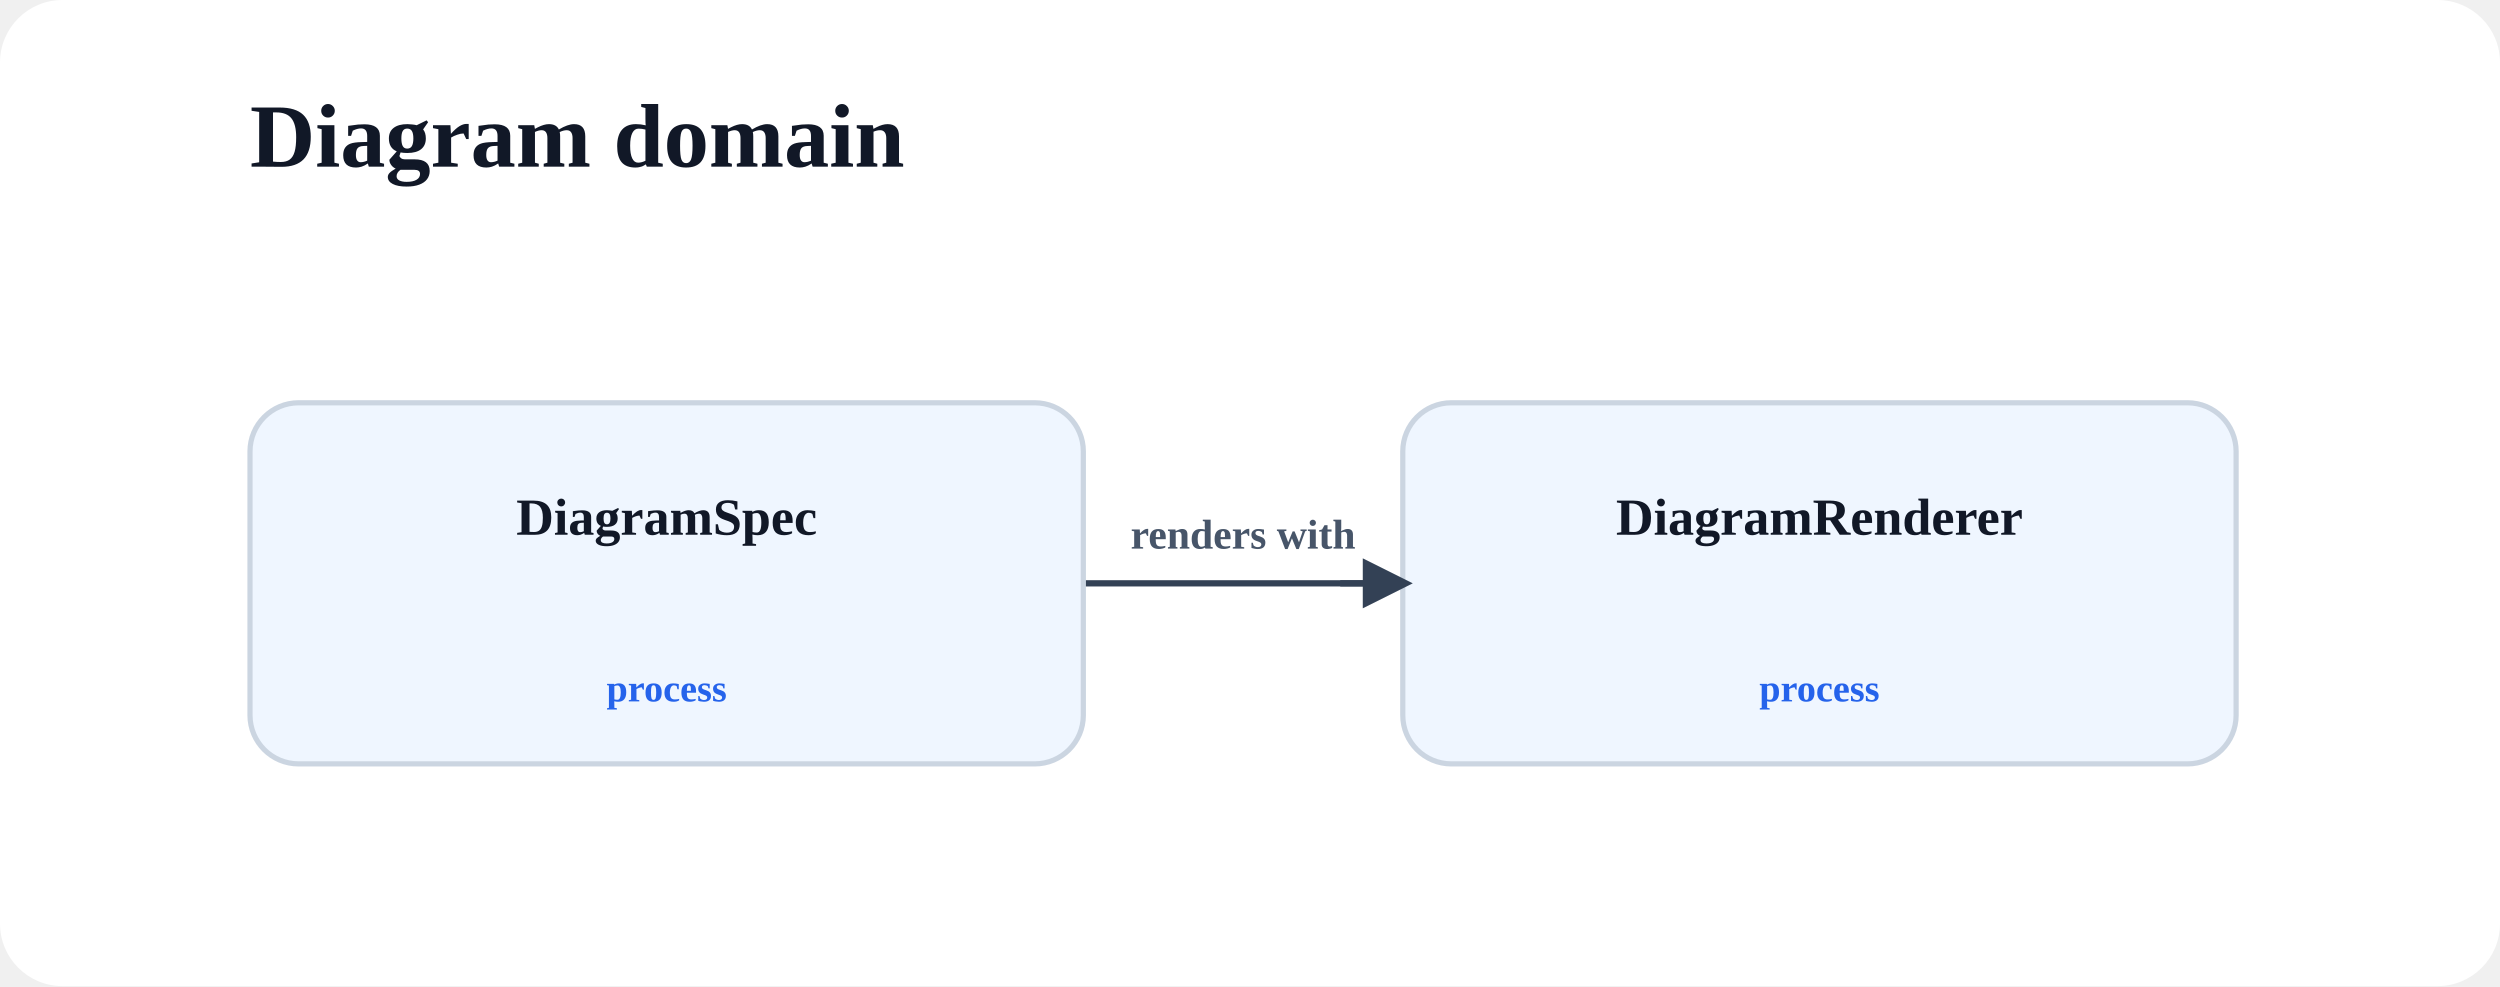
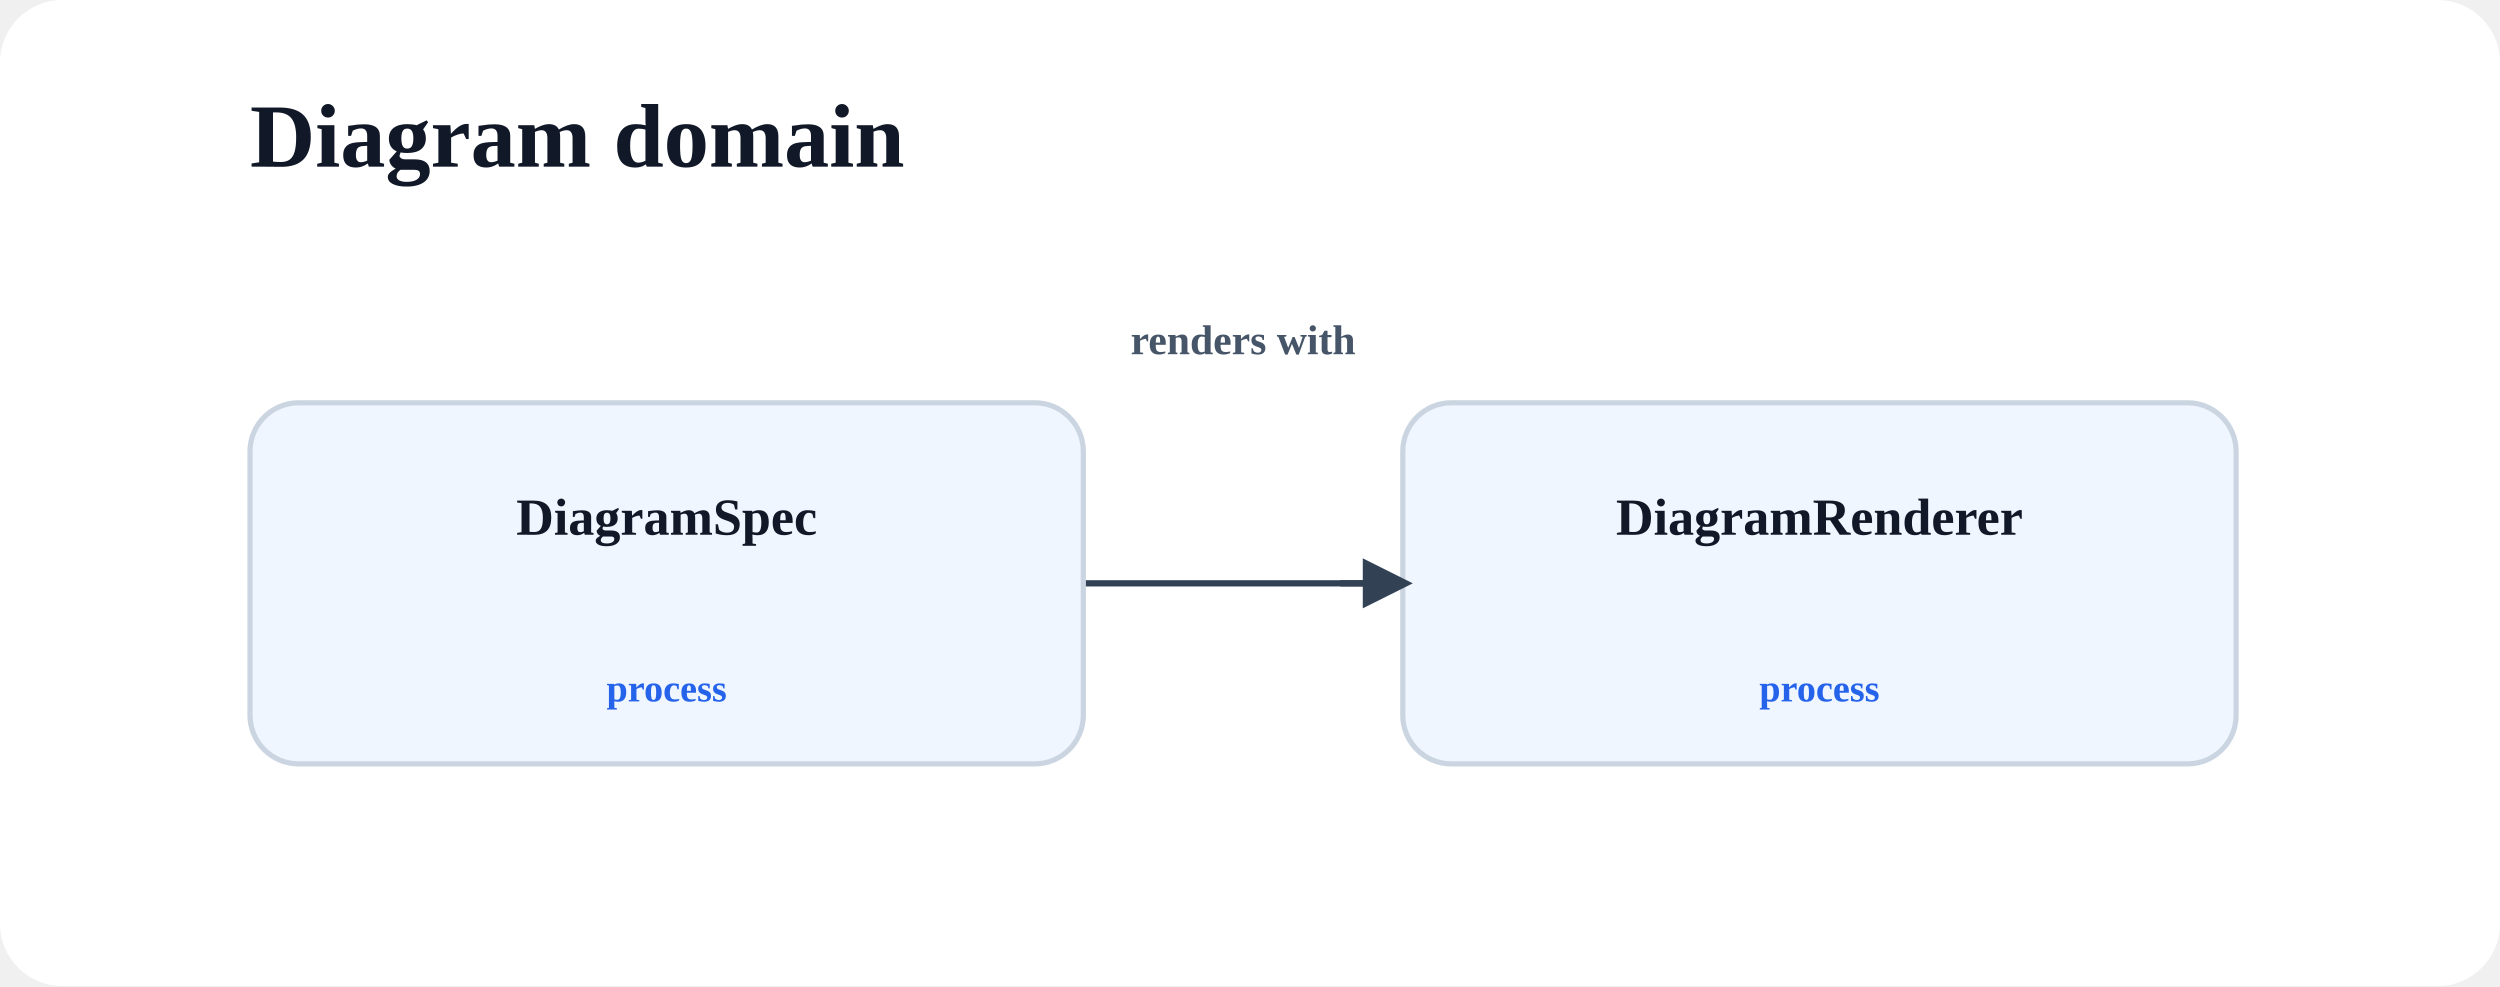
<svg xmlns="http://www.w3.org/2000/svg" width="720" height="284" viewBox="0 0 720 284" role="img" aria-labelledby="notemd-gallery-class-domain-title notemd-gallery-class-domain-desc" data-notemd-renderer="notemd-editable-html-svg@0.1.0">
  <style>.notemd-editable-svg-canvas {
    fill: var(--notemd-editable-svg-panel, #ffffff);
}
.notemd-editable-svg-title {
    fill: var(--notemd-editable-svg-text, #111827);
    font-size: 26px;
    font-weight: 700;
}
.notemd-editable-svg-summary {
    fill: var(--notemd-editable-svg-muted, #475569);
    font-size: 14px;
}
.notemd-editable-svg-node rect {
    fill: var(--notemd-editable-svg-node-fill, #eff6ff);
    stroke: var(--notemd-editable-svg-border, #cbd5e1);
    stroke-width: 1.5;
}
.notemd-editable-svg-node-label {
    fill: var(--notemd-editable-svg-text, #111827);
    font-size: 15px;
    font-weight: 650;
}
.notemd-editable-svg-node-role {
    fill: var(--notemd-editable-svg-accent, #2563eb);
    font-size: 11px;
    font-weight: 700;
    text-transform: uppercase;
}
.notemd-editable-svg-edge path,
.notemd-editable-svg-edge-arrowhead {
    fill: none;
    stroke: var(--notemd-editable-svg-edge, #334155);
    stroke-width: 1.8;
}
.notemd-editable-svg-edge.is-async path {
    stroke-dasharray: 8 6;
}
.notemd-editable-svg-edge-label {
    fill: var(--notemd-editable-svg-muted, #475569);
    paint-order: stroke;
    stroke: var(--notemd-editable-svg-panel, #ffffff);
    stroke-width: 4px;
    font-size: 12px;
    font-weight: 600;
}
marker path {
    fill: var(--notemd-editable-svg-edge, #334155);
}</style>
  <defs>
    <marker id="notemd-editable-svg-arrow" viewBox="0 0 10 10" refX="8" refY="5" markerWidth="8" markerHeight="8" orient="auto-start-reverse">
      <path data-drawio-ignore="marker-shape" d="M 0 0 L 10 5 L 0 10 z" fill="#334155" />
    </marker>
  </defs>
  <rect data-drawio-ignore="canvas-background" class="notemd-editable-svg-canvas" x="0" y="0" width="720" height="284" rx="18" fill="#ffffff" />
  <text data-drawio-ignore="document-title" x="72" y="48" class="notemd-editable-svg-title" fill="#111827">Diagram domain</text>
  <g id="edge-1-spec-to-renderer" class="notemd-editable-svg-edge" data-drawio-type="edge" data-drawio-id="edge-1-spec-to-renderer" data-drawio-source="spec" data-drawio-target="renderer">
    <path data-drawio-ignore="part-of-parent-edge" d="M 312 168 C 358 168, 358 168, 404 168" fill="none" stroke="#334155" stroke-width="1.8" />
  </g>
  <g id="spec" class="notemd-editable-svg-node" data-drawio-type="node" data-drawio-role="process" data-drawio-id="spec">
    <rect data-drawio-ignore="part-of-parent-node" x="72" y="116" width="240" height="104" rx="14" fill="#eff6ff" stroke="#cbd5e1" stroke-width="1.5" />
    <text data-drawio-ignore="part-of-parent-node" data-layout-safety="notemd-layout-safety@1.0.0" x="192" y="154" text-anchor="middle" class="notemd-editable-svg-node-label">
      <tspan x="192" dy="0">DiagramSpec</tspan>
    </text>
    <text data-drawio-ignore="part-of-parent-node" data-layout-safety="notemd-layout-safety@1.0.0" x="192" y="202" text-anchor="middle" class="notemd-editable-svg-node-role" fill="#2563eb">process</text>
  </g>
  <g id="renderer" class="notemd-editable-svg-node" data-drawio-type="node" data-drawio-role="process" data-drawio-id="renderer">
    <rect data-drawio-ignore="part-of-parent-node" x="404" y="116" width="240" height="104" rx="14" fill="#eff6ff" stroke="#cbd5e1" stroke-width="1.5" />
    <text data-drawio-ignore="part-of-parent-node" data-layout-safety="notemd-layout-safety@1.0.0" x="524" y="154" text-anchor="middle" class="notemd-editable-svg-node-label">
      <tspan x="524" dy="0">DiagramRenderer</tspan>
    </text>
    <text data-drawio-ignore="part-of-parent-node" data-layout-safety="notemd-layout-safety@1.0.0" x="524" y="202" text-anchor="middle" class="notemd-editable-svg-node-role" fill="#2563eb">process</text>
  </g>
  <path data-drawio-ignore="edge-arrowhead" class="notemd-editable-svg-edge-arrowhead" d="M 386.000 168.000 L 404 168" fill="none" stroke="#334155" stroke-width="1.8" marker-end="url(#notemd-editable-svg-arrow)" />
-   <text data-drawio-ignore="part-of-parent-edge" x="358" y="158" text-anchor="middle" class="notemd-editable-svg-edge-label" fill="#475569" stroke="#ffffff" stroke-width="4" paint-order="stroke">renders with</text>
+   <text data-drawio-ignore="part-of-parent-edge" x="358" y="102" text-anchor="middle" class="notemd-editable-svg-edge-label" fill="#475569" stroke="#ffffff" stroke-width="4" paint-order="stroke">renders with</text>
</svg>
